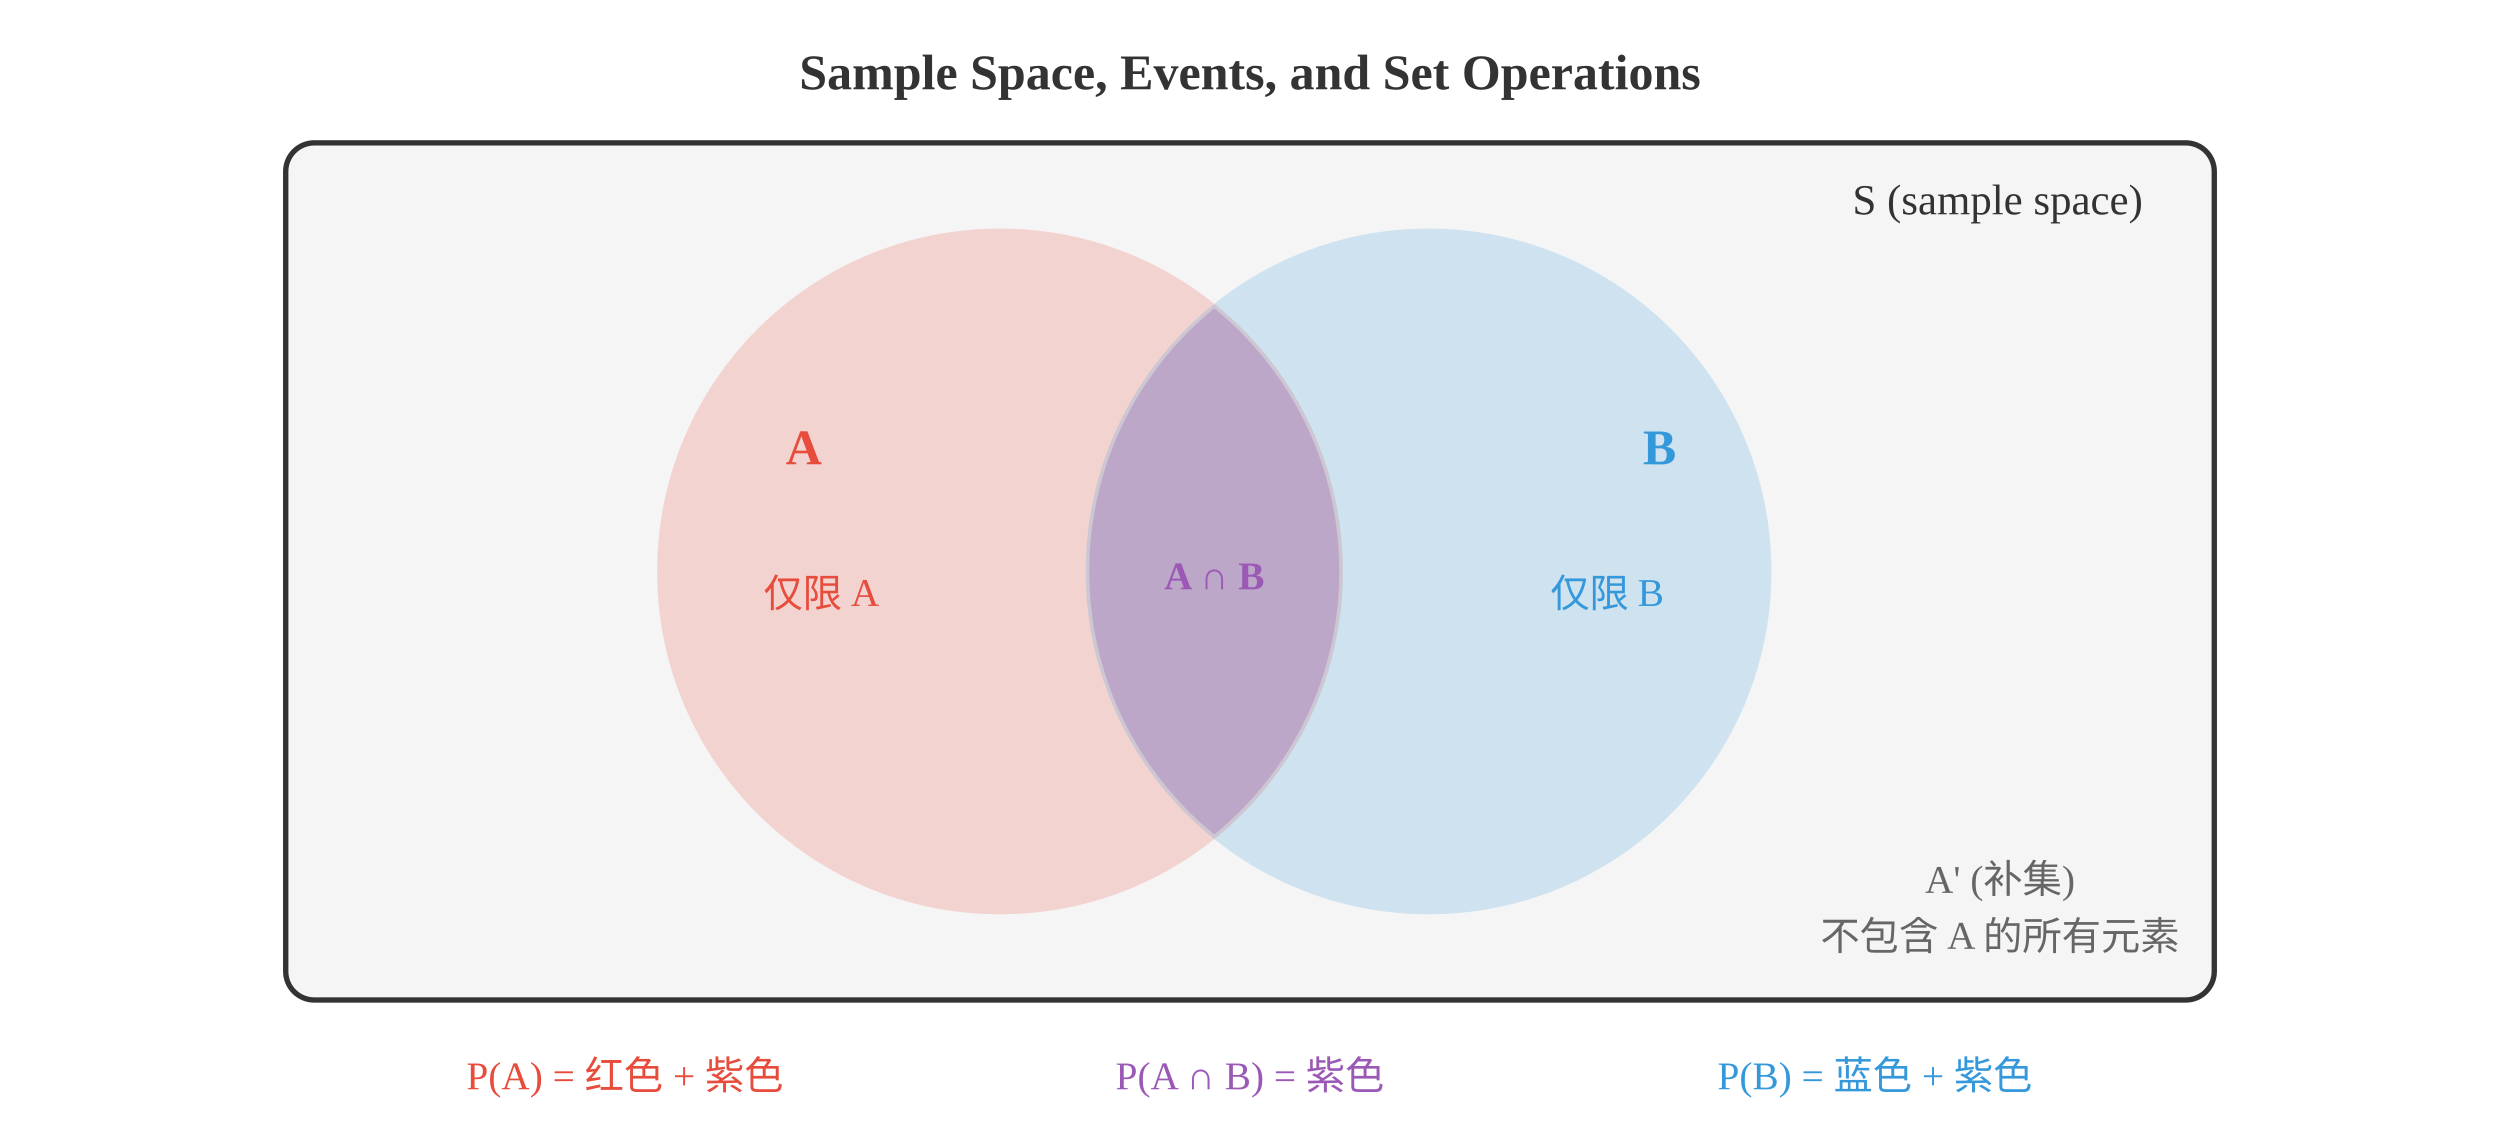
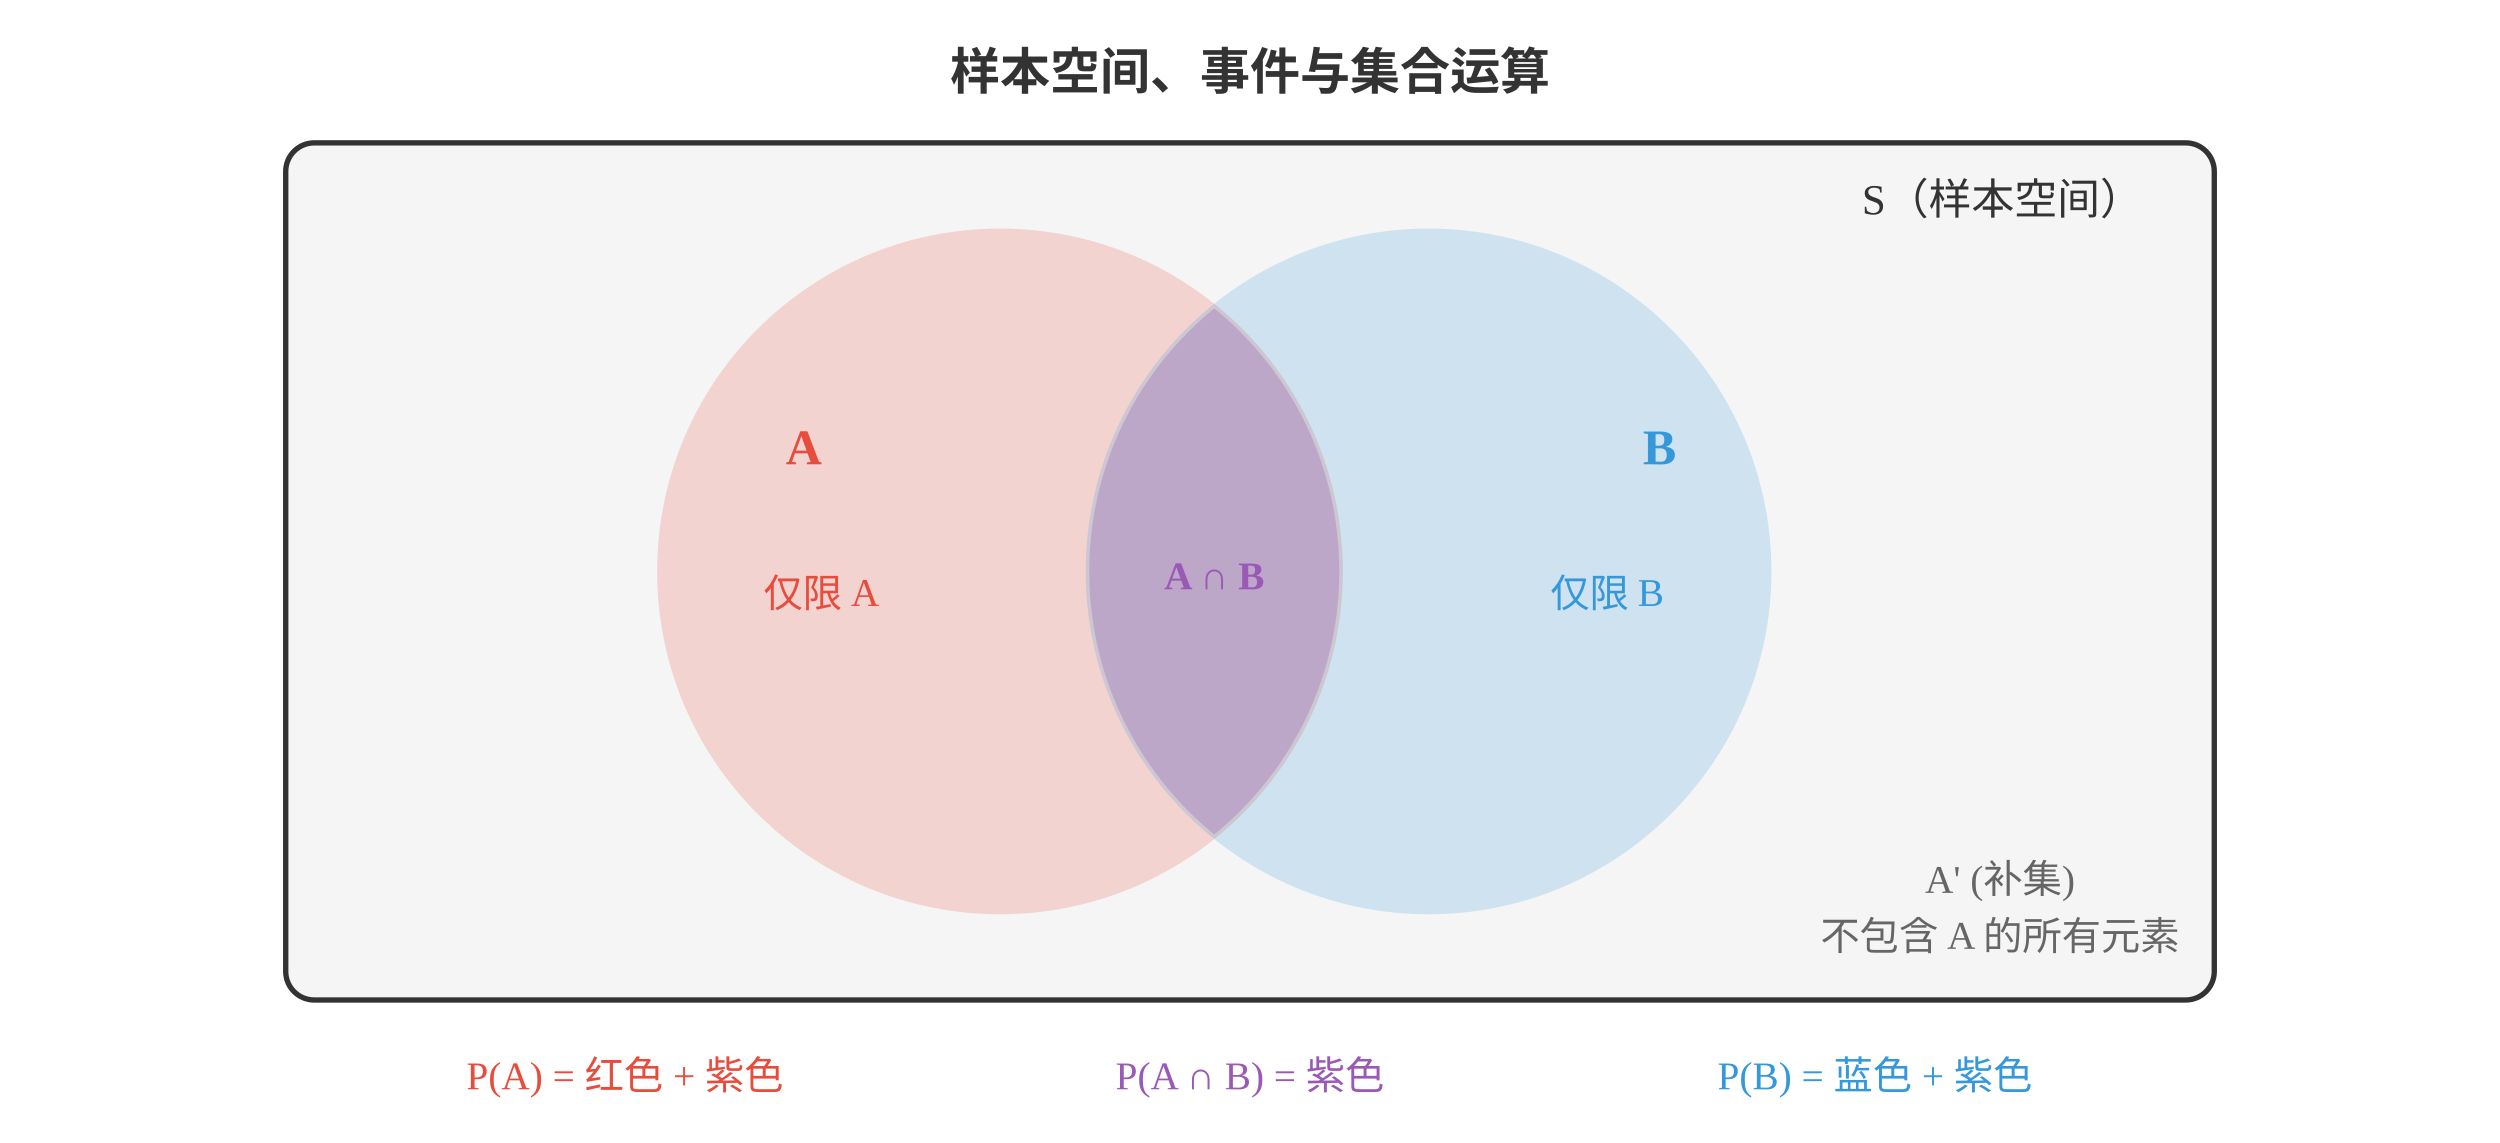
<svg xmlns="http://www.w3.org/2000/svg" width="700" height="320">
-   <text x="350" y="25" fill="#333" font-size="14" font-weight="bold" text-anchor="middle">Sample Space, Events, and Set Operations</text>
+   <text x="350" y="25" fill="#333" font-size="14" font-weight="bold" text-anchor="middle">样本空间、事件与集合运算</text>
  <rect x="80" y="40" width="540" height="240" rx="8" fill="#f5f5f5" stroke="#333" stroke-width="1.5" />
-   <text x="600" y="60" fill="#333" font-size="12" text-anchor="end">S (sample space)</text>
+   <text x="600" y="60" fill="#333" font-size="12" text-anchor="end">S（样本空间）</text>
  <circle cx="280" cy="160" r="95" fill="#e74c3c" opacity="0.2" stroke="#e74c3c" stroke-width="2" />
  <text x="220" y="130" fill="#e74c3c" font-size="14" font-weight="bold">A</text>
  <circle cx="400" cy="160" r="95" fill="#3498db" opacity="0.2" stroke="#3498db" stroke-width="2" />
  <text x="460" y="130" fill="#3498db" font-size="14" font-weight="bold">B</text>
  <clipPath id="clipA">
    <circle cx="280" cy="160" r="95" />
  </clipPath>
  <circle cx="400" cy="160" r="95" fill="#9b59b6" opacity="0.3" clip-path="url(#clipA)" />
  <text x="230" y="170" fill="#e74c3c" font-size="11" text-anchor="middle">仅限 A</text>
  <text x="340" y="165" fill="#9b59b6" font-size="11" text-anchor="middle" font-weight="bold">A ∩ B</text>
  <text x="450" y="170" fill="#3498db" font-size="11" text-anchor="middle">仅限 B</text>
  <text x="560" y="250" fill="#666" font-size="11" text-anchor="middle">A' (补集)</text>
  <text x="560" y="266" fill="#666" font-size="11" text-anchor="middle">不包含 A 的所有元素</text>
  <text x="175" y="305" fill="#e74c3c" font-size="11" text-anchor="middle">P(A) = 红色 + 紫色</text>
  <text x="350" y="305" fill="#9b59b6" font-size="11" text-anchor="middle">P(A ∩ B) = 紫色</text>
  <text x="525" y="305" fill="#3498db" font-size="11" text-anchor="middle">P(B) = 蓝色 + 紫色</text>
</svg>
